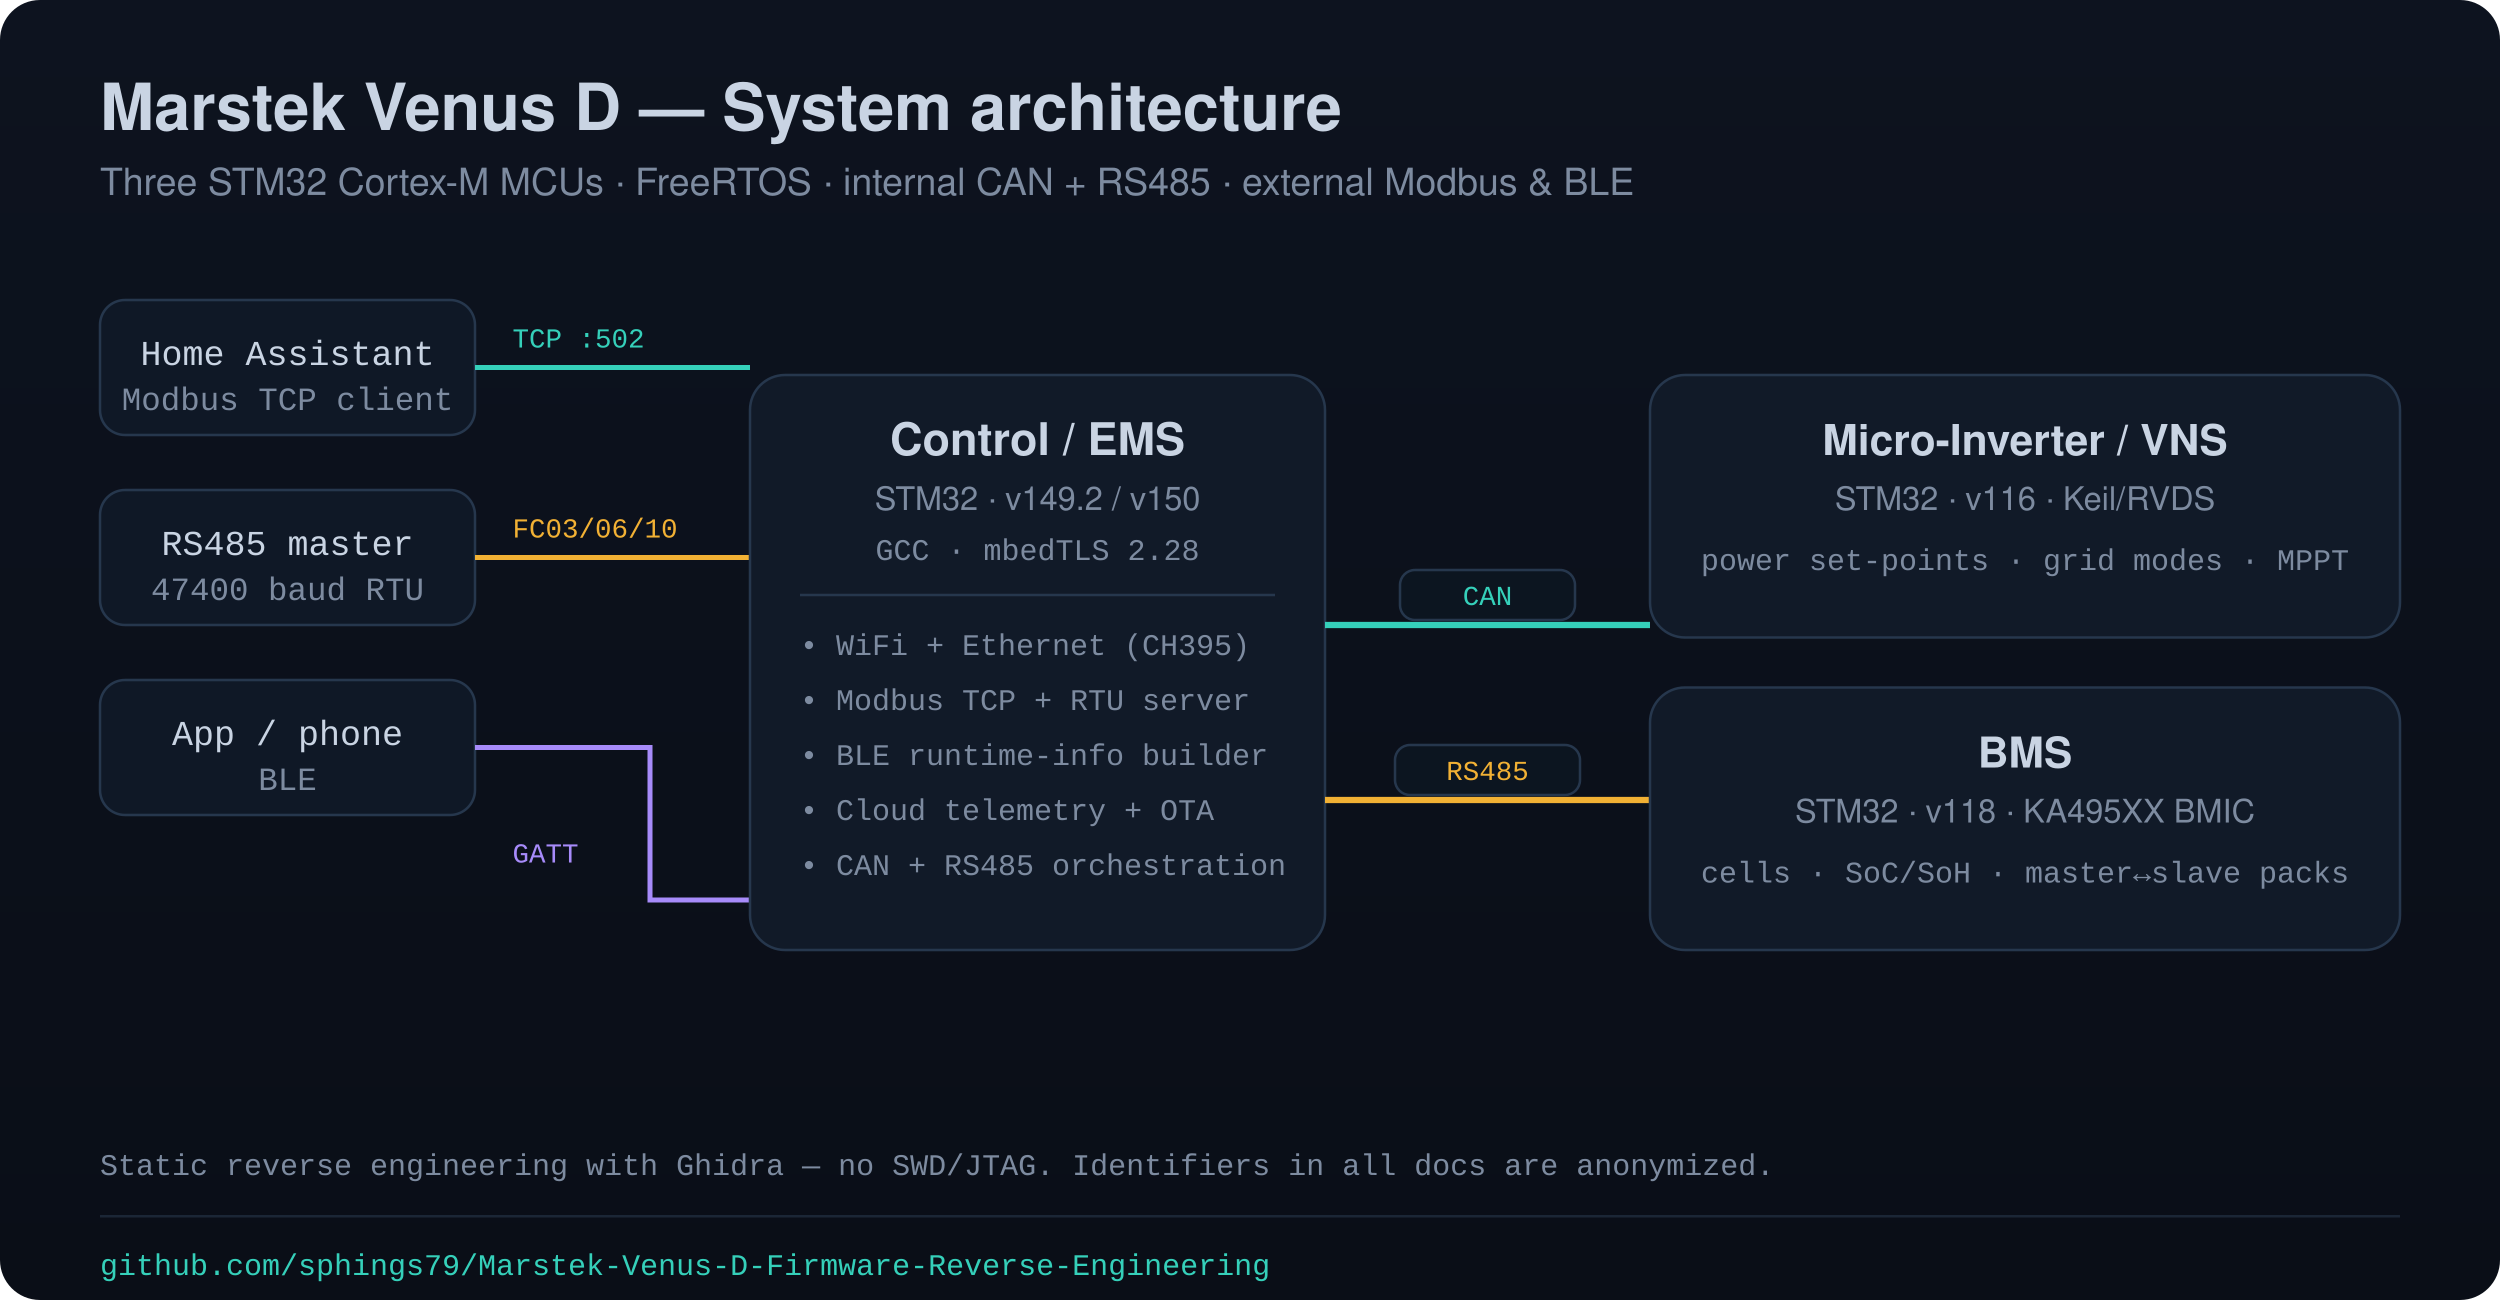
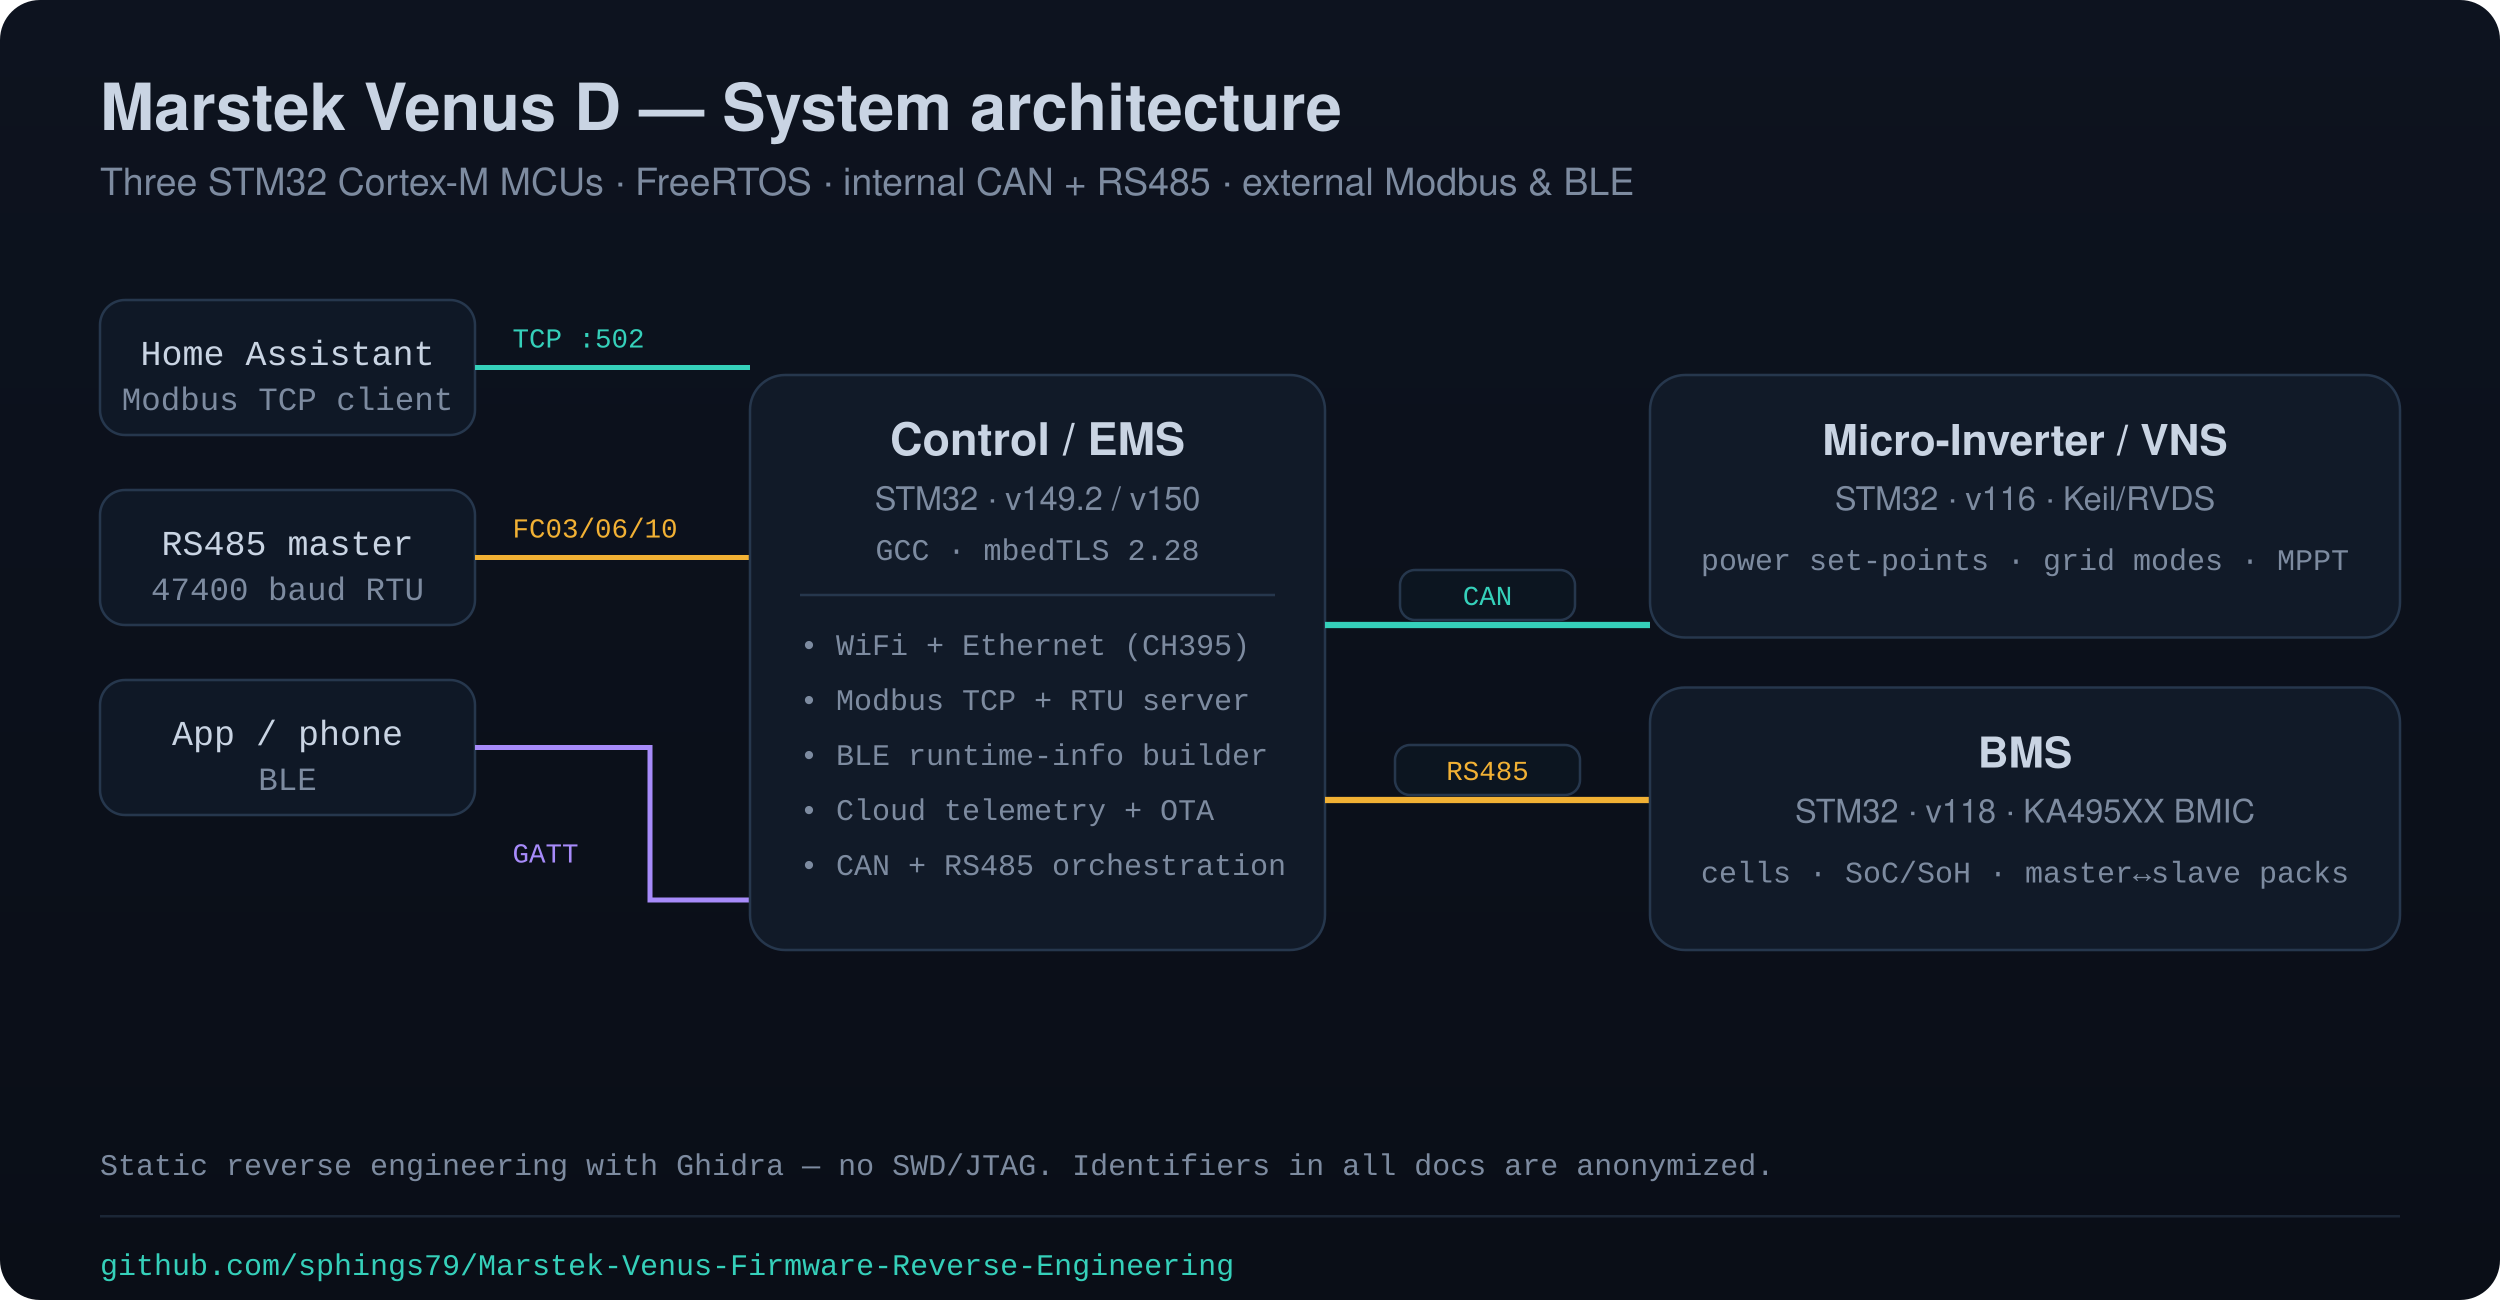
<svg xmlns="http://www.w3.org/2000/svg" viewBox="0 0 1000 520" font-family="'Segoe UI',Helvetica,Arial,sans-serif" role="img" aria-label="Marstek Venus D system architecture: Control/EMS, Micro-Inverter and BMS linked by internal CAN and RS485, exposed externally over Modbus TCP, Modbus RTU and BLE">
  <defs>
    <linearGradient id="bg" x1="0" y1="0" x2="0" y2="1">
      <stop offset="0" stop-color="#0d131f" />
      <stop offset="1" stop-color="#0a0e17" />
    </linearGradient>
    <style>
      .t{fill:#c9d4e3}.m{fill:#7d8ba0}.mono{font-family:'SFMono-Regular',Consolas,'Liberation Mono',Menlo,monospace}
      .mcu{fill:#111a28;stroke:#26374d}
      .accent{fill:#35d0ba}.amber{fill:#f2b134}.violet{fill:#a78bfa}
    </style>
  </defs>
  <rect width="1000" height="520" rx="16" fill="url(#bg)" />
  <text x="40" y="52" class="t" font-size="26" font-weight="700">Marstek Venus D — System architecture</text>
  <text x="40" y="78" class="m" font-size="15">Three STM32 Cortex-M MCUs · FreeRTOS · internal CAN + RS485 · external Modbus &amp; BLE</text>
  <g class="mono" font-size="13">
    <rect x="40" y="120" width="150" height="54" rx="10" fill="#0f1826" stroke="#26374d" />
    <text x="115" y="146" text-anchor="middle" class="t" font-size="14">Home Assistant</text>
    <text x="115" y="164" text-anchor="middle" class="m">Modbus TCP client</text>
    <rect x="40" y="196" width="150" height="54" rx="10" fill="#0f1826" stroke="#26374d" />
    <text x="115" y="222" text-anchor="middle" class="t" font-size="14">RS485 master</text>
    <text x="115" y="240" text-anchor="middle" class="m">47400 baud RTU</text>
    <rect x="40" y="272" width="150" height="54" rx="10" fill="#0f1826" stroke="#26374d" />
    <text x="115" y="298" text-anchor="middle" class="t" font-size="14">App / phone</text>
    <text x="115" y="316" text-anchor="middle" class="m">BLE</text>
  </g>
  <g stroke-width="2" fill="none">
    <path d="M190 147 H300" stroke="#35d0ba" />
    <path d="M190 223 H300" stroke="#f2b134" />
    <path d="M190 299 H260 V360 H300" stroke="#a78bfa" />
  </g>
  <text x="205" y="139" class="accent mono" font-size="11">TCP :502</text>
  <text x="205" y="215" class="amber mono" font-size="11">FC03/06/10</text>
  <text x="205" y="345" class="violet mono" font-size="11">GATT</text>
  <g>
    <rect x="300" y="150" width="230" height="230" rx="14" class="mcu" />
    <text x="415" y="182" text-anchor="middle" class="t" font-size="18" font-weight="700">Control / EMS</text>
    <text x="415" y="204" text-anchor="middle" class="m" font-size="13">STM32 · v149.2 / v150</text>
    <text x="415" y="224" text-anchor="middle" class="m mono" font-size="12">GCC · mbedTLS 2.28</text>
    <line x1="320" y1="238" x2="510" y2="238" stroke="#26374d" />
    <text x="320" y="262" class="m mono" font-size="12">• WiFi + Ethernet (CH395)</text>
    <text x="320" y="284" class="m mono" font-size="12">• Modbus TCP + RTU server</text>
    <text x="320" y="306" class="m mono" font-size="12">• BLE runtime-info builder</text>
    <text x="320" y="328" class="m mono" font-size="12">• Cloud telemetry + OTA</text>
    <text x="320" y="350" class="m mono" font-size="12">• CAN + RS485 orchestration</text>
  </g>
  <g stroke-width="2.5" fill="none">
    <path d="M530 250 H660" stroke="#35d0ba" />
    <path d="M530 320 H660" stroke="#f2b134" />
  </g>
  <rect x="560" y="228" width="70" height="20" rx="6" fill="#0c1520" stroke="#26374d" />
  <text x="595" y="242" text-anchor="middle" class="accent mono" font-size="11">CAN</text>
  <rect x="558" y="298" width="74" height="20" rx="6" fill="#0c1520" stroke="#26374d" />
  <text x="595" y="312" text-anchor="middle" class="amber mono" font-size="11">RS485</text>
  <g>
    <rect x="660" y="150" width="300" height="105" rx="14" class="mcu" />
    <text x="810" y="182" text-anchor="middle" class="t" font-size="17" font-weight="700">Micro-Inverter / VNS</text>
    <text x="810" y="204" text-anchor="middle" class="m" font-size="13">STM32 · v116 · Keil/RVDS</text>
    <text x="810" y="228" text-anchor="middle" class="m mono" font-size="12">power set-points · grid modes · MPPT</text>
  </g>
  <g>
    <rect x="660" y="275" width="300" height="105" rx="14" class="mcu" />
    <text x="810" y="307" text-anchor="middle" class="t" font-size="17" font-weight="700">BMS</text>
    <text x="810" y="329" text-anchor="middle" class="m" font-size="13">STM32 · v118 · KA495XX BMIC</text>
    <text x="810" y="353" text-anchor="middle" class="m mono" font-size="12">cells · SoC/SoH · master↔slave packs</text>
  </g>
  <text x="40" y="470" class="m mono" font-size="12">Static reverse engineering with Ghidra — no SWD/JTAG. Identifiers in all docs are anonymized.</text>
  <rect x="40" y="486" width="920" height="1" fill="#1b2636" />
-   <text x="40" y="510" class="accent mono" font-size="12">github.com/sphings79/Marstek-Venus-D-Firmware-Reverse-Engineering</text>
+   <text x="40" y="510" class="accent mono" font-size="12">github.com/sphings79/Marstek-Venus-Firmware-Reverse-Engineering</text>
</svg>
